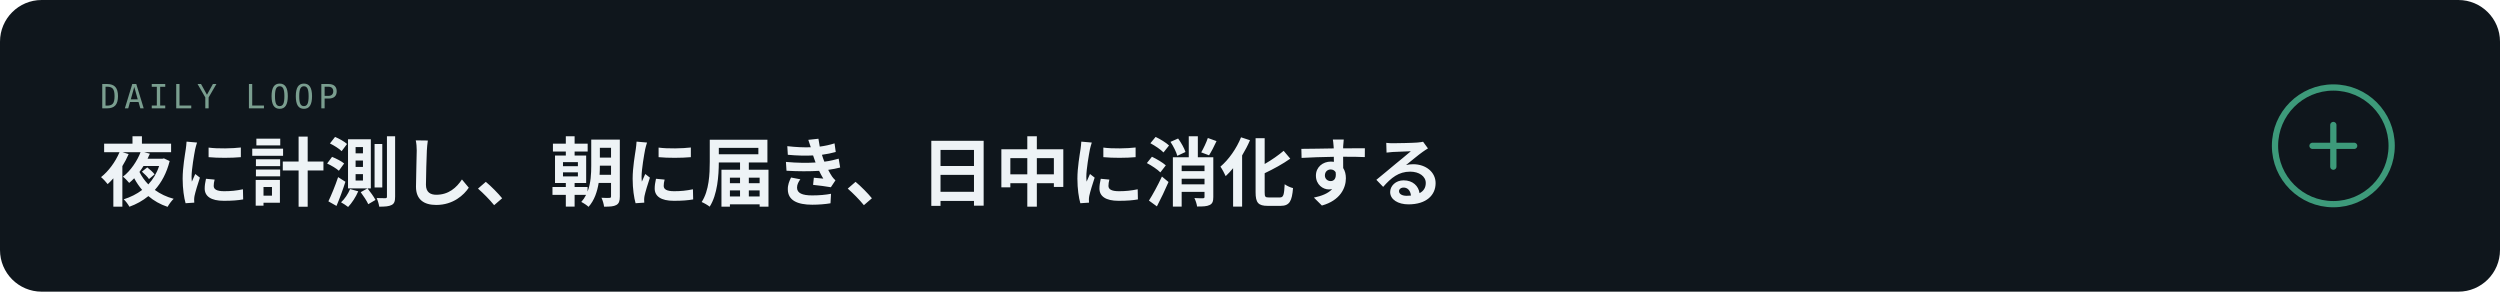
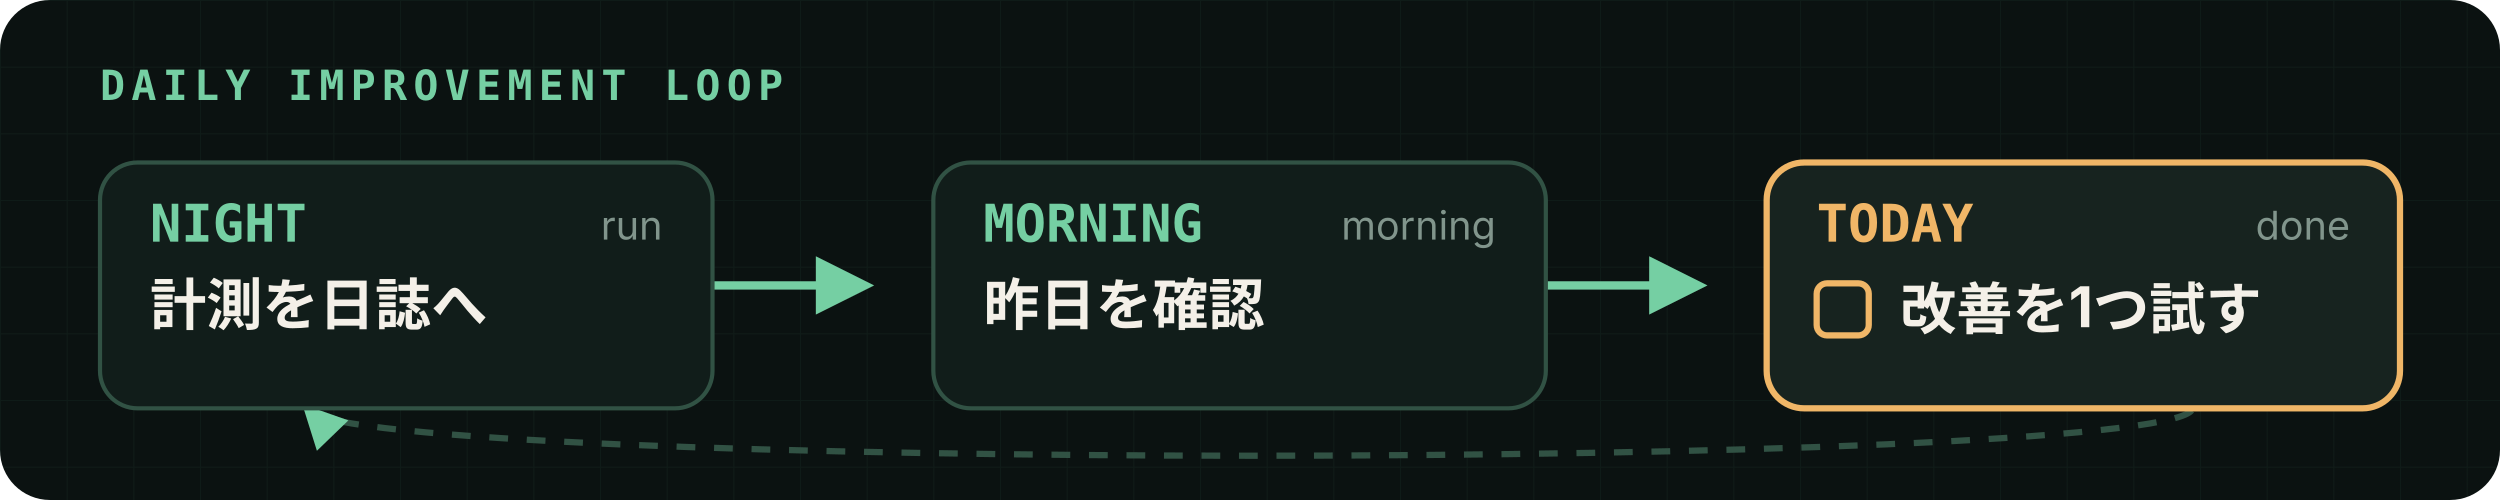
- <svg xmlns="http://www.w3.org/2000/svg" width="1200" height="140" viewBox="0 0 1200 140" role="img" aria-labelledby="t d">
-   <rect width="1200" height="140" rx="20" fill="#0f161c" />
-   <text x="48" y="52" fill="#7a9e8f" font-family="ui-monospace, SFMono-Regular, Menlo, Consolas, monospace" font-size="16" letter-spacing="2">DAILY LOOP</text>
-   <text x="48" y="96" fill="#eef3f6" font-family="-apple-system, BlinkMacSystemFont, Segoe UI, Hiragino Sans, Yu Gothic UI, Meiryo, sans-serif" font-size="36" font-weight="700">夜に計測し、朝に届き、日中に消化する</text>
-   <circle cx="1120" cy="70" r="28" fill="none" stroke="#3d9a7a" stroke-width="3" />
-   <path d="M1110 70 h20 M1120 60 v20" stroke="#3d9a7a" stroke-width="3" stroke-linecap="round" />
+ <svg xmlns="http://www.w3.org/2000/svg" width="1200" height="240" viewBox="0 0 1200 240" role="img" aria-labelledby="title desc">
+   <defs>
+     <pattern id="grid" width="32" height="32" patternUnits="userSpaceOnUse">
+       <path d="M32 0H0V32" fill="none" stroke="#75CFA3" stroke-opacity=".05" stroke-width="1" />
+     </pattern>
+     <marker id="arrow" viewBox="0 0 10 10" refX="8" refY="5" markerWidth="7" markerHeight="7" orient="auto">
+       <path d="M0 0L10 5L0 10Z" fill="#75CFA3" />
+     </marker>
+   </defs>
+   <rect width="1200" height="240" rx="24" fill="#0B1211" />
+   <rect width="1200" height="240" rx="24" fill="url(#grid)" />
+   <text x="48" y="48" fill="#75CFA3" font-family="ui-monospace, SFMono-Regular, Menlo, Consolas, monospace" font-size="20" font-weight="700" letter-spacing="3">DAILY IMPROVEMENT LOOP</text>
+   <path d="M342 137H414" stroke="#75CFA3" stroke-width="4" stroke-linecap="round" marker-end="url(#arrow)" />
+   <path d="M742 137H814" stroke="#75CFA3" stroke-width="4" stroke-linecap="round" marker-end="url(#arrow)" />
+   <path d="M1052 197C1028 226 176 226 148 197" fill="none" stroke="#315244" stroke-width="3" stroke-dasharray="9 9" marker-end="url(#arrow)" />
+   <g font-family="-apple-system, BlinkMacSystemFont, 'Segoe UI', 'PingFang SC', 'Yu Gothic UI', sans-serif">
+     <g transform="translate(48 78)">
+       <rect width="294" height="118" rx="18" fill="#111D1A" stroke="#315244" stroke-width="2" />
+       <text x="24" y="38" fill="#75CFA3" font-family="ui-monospace, SFMono-Regular, Menlo, Consolas, monospace" font-size="25" font-weight="800">NIGHT</text>
+       <text x="24" y="78" fill="#F4F0E8" font-size="27" font-weight="720">計測を日誌へ</text>
+       <text x="270" y="37" text-anchor="end" fill="#81958C" font-size="19">run</text>
+     </g>
+     <g transform="translate(448 78)">
+       <rect width="294" height="118" rx="18" fill="#111D1A" stroke="#315244" stroke-width="2" />
+       <text x="24" y="38" fill="#75CFA3" font-family="ui-monospace, SFMono-Regular, Menlo, Consolas, monospace" font-size="25" font-weight="800">MORNING</text>
+       <text x="24" y="78" fill="#F4F0E8" font-size="27" font-weight="720">昨日を確認</text>
+       <text x="270" y="37" text-anchor="end" fill="#81958C" font-size="19">morning</text>
+     </g>
+     <g transform="translate(848 78)">
+       <rect width="304" height="118" rx="18" fill="#17231F" stroke="#F0B667" stroke-width="3" />
+       <text x="24" y="38" fill="#F0B667" font-family="ui-monospace, SFMono-Regular, Menlo, Consolas, monospace" font-size="25" font-weight="800">TODAY</text>
+       <rect x="24" y="58" width="25" height="25" rx="5" fill="none" stroke="#F0B667" stroke-width="3" />
+       <text x="64" y="80" fill="#F4F0E8" font-size="27" font-weight="720">改善を1つ試す</text>
+       <text x="280" y="37" text-anchor="end" fill="#81958C" font-size="19">done</text>
+     </g>
+   </g>
</svg>
